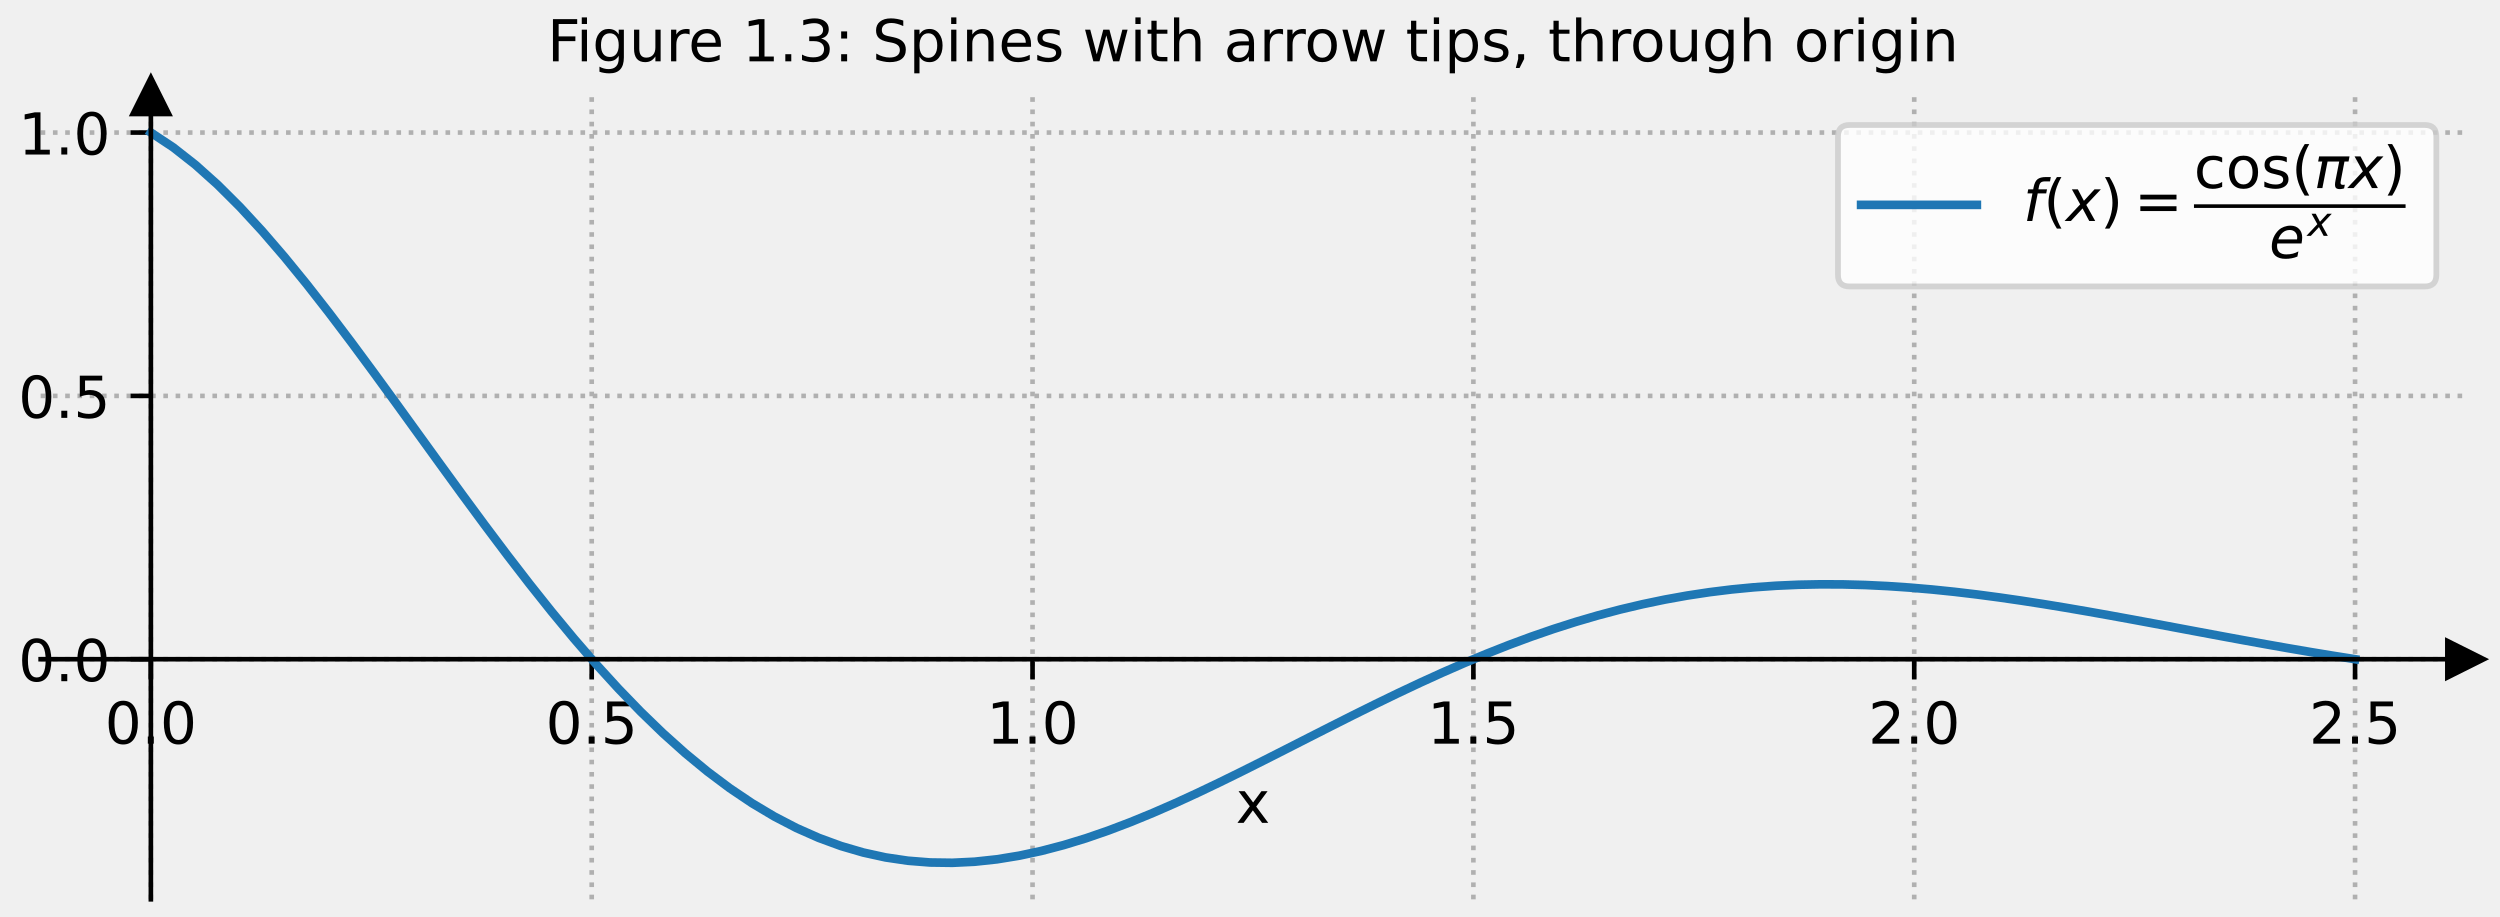
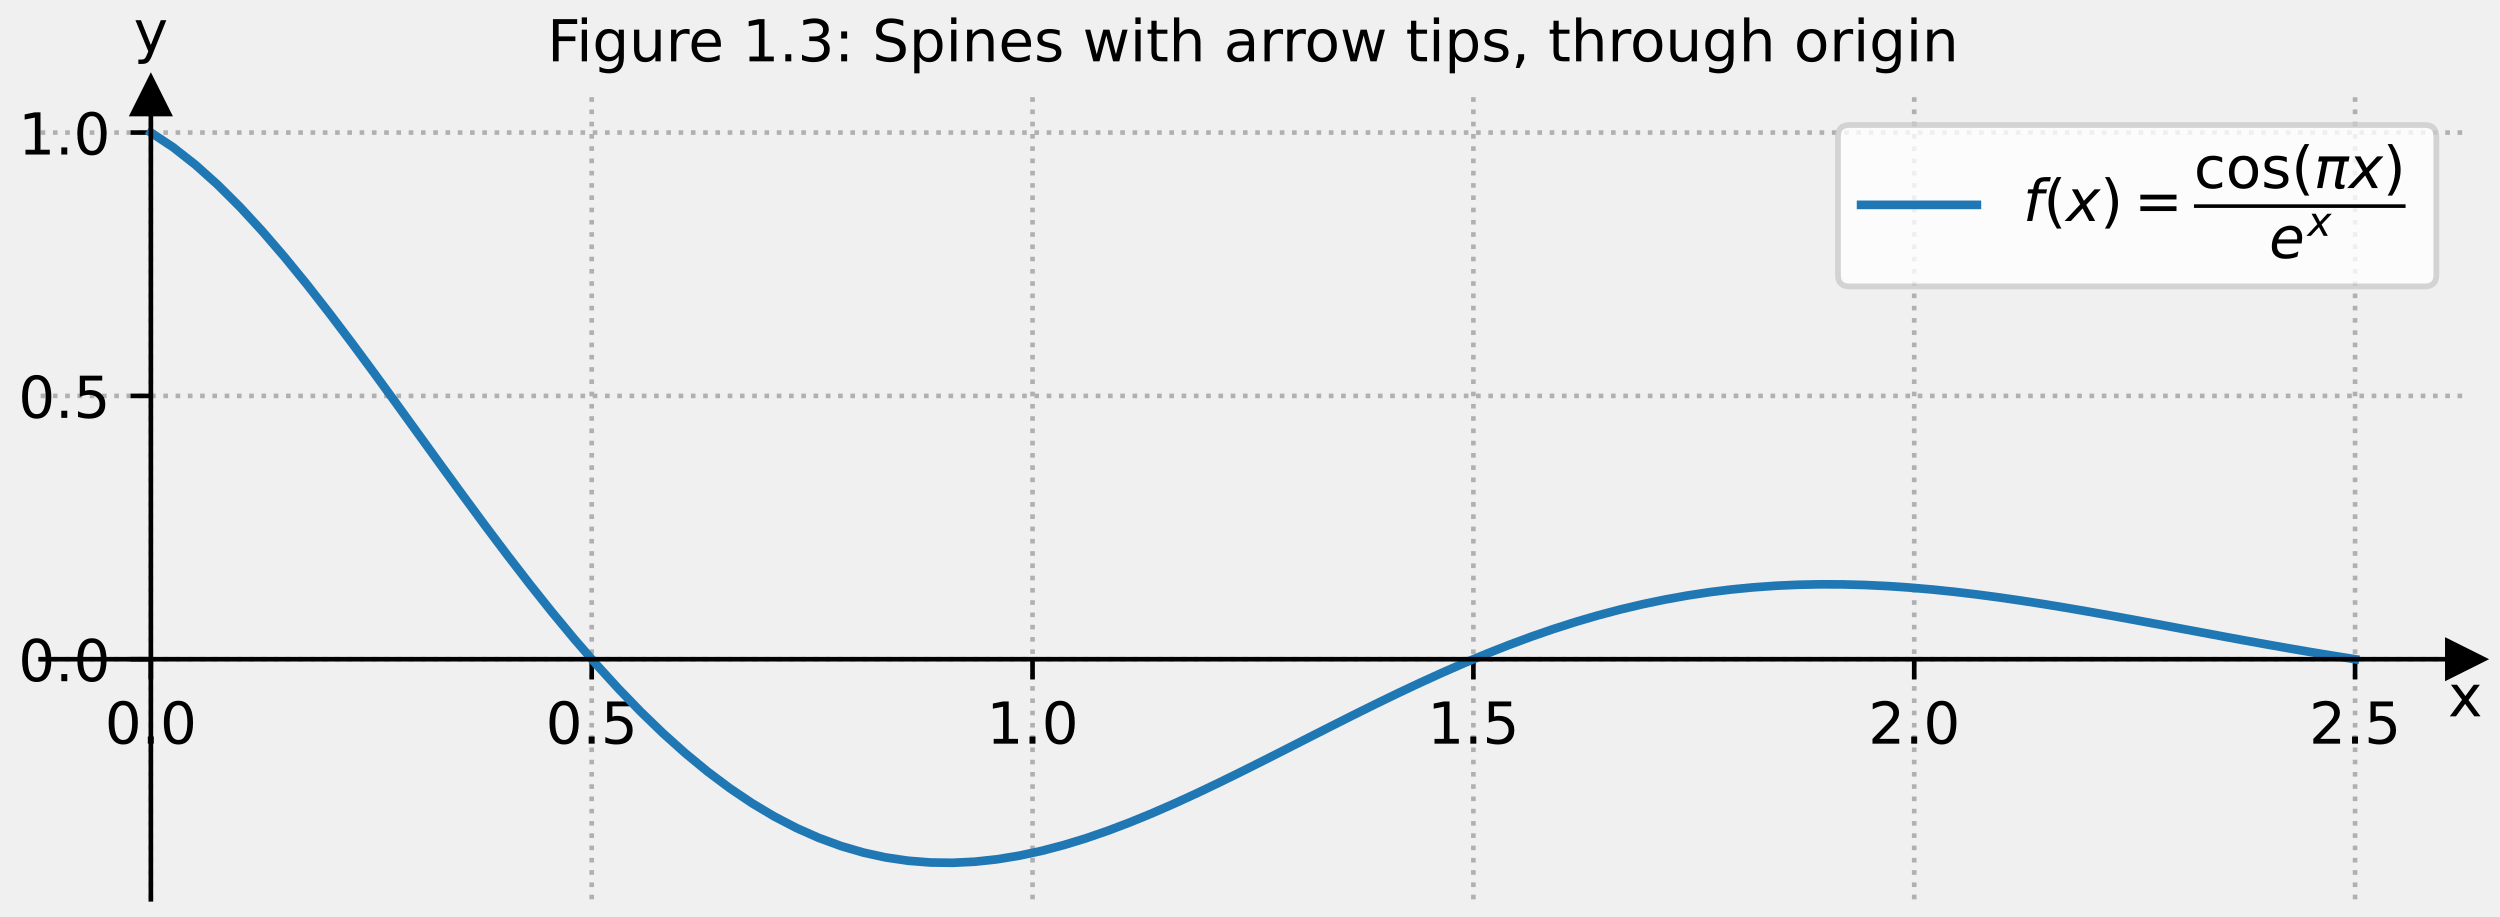
<svg xmlns="http://www.w3.org/2000/svg" xmlns:xlink="http://www.w3.org/1999/xlink" width="432pt" height="158.4pt" viewBox="0 0 432 158.4" version="1.1">
  <defs>
    <style type="text/css">*{stroke-linejoin: round; stroke-linecap: butt}</style>
  </defs>
  <g id="figure_1">
    <g id="patch_1">
      <path d="M 0 158.4  L 432 158.4  L 432 0  L 0 0  L 0 158.4  z " style="fill: none" />
    </g>
    <g id="axes_1">
      <g id="patch_2">
        <path d="M 7.025 155.4  L 426 155.4  L 426 16.599  L 7.025 16.599  L 7.025 155.4  z " style="fill: none" />
      </g>
      <g id="matplotlib.axis_1">
        <g id="xtick_1">
          <g id="line2d_1">
-             <path d="M 26.07 155.4  L 26.07 16.599  " clip-path="url(#pb69c523e0f)" style="fill: none; stroke-dasharray: 0.8,1.32; stroke-dashoffset: 0; stroke: #b0b0b0; stroke-width: 0.8" />
+             <path d="M 26.07 155.4  L 26.07 16.599  " clip-path="url(#p796936d80f)" style="fill: none; stroke-dasharray: 0.8,1.32; stroke-dashoffset: 0; stroke: #b0b0b0; stroke-width: 0.8" />
          </g>
          <g id="line2d_2">
            <defs>
-               <path id="m28f2ebec9e" d="M 0 0  L 0 3.5  " style="stroke: #000000; stroke-width: 0.8" />
+               <path id="m349e0fd359" d="M 0 0  L 0 3.5  " style="stroke: #000000; stroke-width: 0.8" />
            </defs>
            <g>
-               <use xlink:href="#m28f2ebec9e" x="26.07" y="113.911" style="stroke: #000000; stroke-width: 0.8" />
+               <use xlink:href="#m349e0fd359" x="26.07" y="113.911" style="stroke: #000000; stroke-width: 0.8" />
            </g>
          </g>
          <g id="text_1">
            <text style="font-size: 10px; font-family: 'DejaVu Sans', 'Bitstream Vera Sans', 'Computer Modern Sans Serif', 'Lucida Grande', 'Verdana', 'Geneva', 'Lucid', 'Arial', 'Helvetica', 'Avant Garde', sans-serif; text-anchor: middle" x="26.07" y="128.51" transform="rotate(-0 26.06972 128.5098)">0.0</text>
          </g>
        </g>
        <g id="xtick_2">
          <g id="line2d_3">
-             <path d="M 102.247 155.4  L 102.247 16.599  " clip-path="url(#pb69c523e0f)" style="fill: none; stroke-dasharray: 0.8,1.32; stroke-dashoffset: 0; stroke: #b0b0b0; stroke-width: 0.8" />
+             <path d="M 102.247 155.4  L 102.247 16.599  " clip-path="url(#p796936d80f)" style="fill: none; stroke-dasharray: 0.8,1.32; stroke-dashoffset: 0; stroke: #b0b0b0; stroke-width: 0.8" />
          </g>
          <g id="line2d_4">
            <g>
-               <use xlink:href="#m28f2ebec9e" x="102.247" y="113.911" style="stroke: #000000; stroke-width: 0.8" />
+               <use xlink:href="#m349e0fd359" x="102.247" y="113.911" style="stroke: #000000; stroke-width: 0.8" />
            </g>
          </g>
          <g id="text_2">
            <text style="font-size: 10px; font-family: 'DejaVu Sans', 'Bitstream Vera Sans', 'Computer Modern Sans Serif', 'Lucida Grande', 'Verdana', 'Geneva', 'Lucid', 'Arial', 'Helvetica', 'Avant Garde', sans-serif; text-anchor: middle" x="102.247" y="128.51" transform="rotate(-0 102.2469 128.5098)">0.5</text>
          </g>
        </g>
        <g id="xtick_3">
          <g id="line2d_5">
-             <path d="M 178.424 155.4  L 178.424 16.599  " clip-path="url(#pb69c523e0f)" style="fill: none; stroke-dasharray: 0.8,1.32; stroke-dashoffset: 0; stroke: #b0b0b0; stroke-width: 0.8" />
+             <path d="M 178.424 155.4  L 178.424 16.599  " clip-path="url(#p796936d80f)" style="fill: none; stroke-dasharray: 0.8,1.32; stroke-dashoffset: 0; stroke: #b0b0b0; stroke-width: 0.8" />
          </g>
          <g id="line2d_6">
            <g>
-               <use xlink:href="#m28f2ebec9e" x="178.424" y="113.911" style="stroke: #000000; stroke-width: 0.8" />
+               <use xlink:href="#m349e0fd359" x="178.424" y="113.911" style="stroke: #000000; stroke-width: 0.8" />
            </g>
          </g>
          <g id="text_3">
            <text style="font-size: 10px; font-family: 'DejaVu Sans', 'Bitstream Vera Sans', 'Computer Modern Sans Serif', 'Lucida Grande', 'Verdana', 'Geneva', 'Lucid', 'Arial', 'Helvetica', 'Avant Garde', sans-serif; text-anchor: middle" x="178.424" y="128.51" transform="rotate(-0 178.424 128.5098)">1.0</text>
          </g>
        </g>
        <g id="xtick_4">
          <g id="line2d_7">
-             <path d="M 254.601 155.4  L 254.601 16.599  " clip-path="url(#pb69c523e0f)" style="fill: none; stroke-dasharray: 0.8,1.32; stroke-dashoffset: 0; stroke: #b0b0b0; stroke-width: 0.8" />
+             <path d="M 254.601 155.4  L 254.601 16.599  " clip-path="url(#p796936d80f)" style="fill: none; stroke-dasharray: 0.8,1.32; stroke-dashoffset: 0; stroke: #b0b0b0; stroke-width: 0.8" />
          </g>
          <g id="line2d_8">
            <g>
-               <use xlink:href="#m28f2ebec9e" x="254.601" y="113.911" style="stroke: #000000; stroke-width: 0.8" />
+               <use xlink:href="#m349e0fd359" x="254.601" y="113.911" style="stroke: #000000; stroke-width: 0.8" />
            </g>
          </g>
          <g id="text_4">
            <text style="font-size: 10px; font-family: 'DejaVu Sans', 'Bitstream Vera Sans', 'Computer Modern Sans Serif', 'Lucida Grande', 'Verdana', 'Geneva', 'Lucid', 'Arial', 'Helvetica', 'Avant Garde', sans-serif; text-anchor: middle" x="254.601" y="128.51" transform="rotate(-0 254.6012 128.5098)">1.5</text>
          </g>
        </g>
        <g id="xtick_5">
          <g id="line2d_9">
-             <path d="M 330.778 155.4  L 330.778 16.599  " clip-path="url(#pb69c523e0f)" style="fill: none; stroke-dasharray: 0.8,1.32; stroke-dashoffset: 0; stroke: #b0b0b0; stroke-width: 0.8" />
+             <path d="M 330.778 155.4  L 330.778 16.599  " clip-path="url(#p796936d80f)" style="fill: none; stroke-dasharray: 0.8,1.32; stroke-dashoffset: 0; stroke: #b0b0b0; stroke-width: 0.8" />
          </g>
          <g id="line2d_10">
            <g>
-               <use xlink:href="#m28f2ebec9e" x="330.778" y="113.911" style="stroke: #000000; stroke-width: 0.8" />
+               <use xlink:href="#m349e0fd359" x="330.778" y="113.911" style="stroke: #000000; stroke-width: 0.8" />
            </g>
          </g>
          <g id="text_5">
            <text style="font-size: 10px; font-family: 'DejaVu Sans', 'Bitstream Vera Sans', 'Computer Modern Sans Serif', 'Lucida Grande', 'Verdana', 'Geneva', 'Lucid', 'Arial', 'Helvetica', 'Avant Garde', sans-serif; text-anchor: middle" x="330.778" y="128.51" transform="rotate(-0 330.7783 128.5098)">2.0</text>
          </g>
        </g>
        <g id="xtick_6">
          <g id="line2d_11">
-             <path d="M 406.955 155.4  L 406.955 16.599  " clip-path="url(#pb69c523e0f)" style="fill: none; stroke-dasharray: 0.8,1.32; stroke-dashoffset: 0; stroke: #b0b0b0; stroke-width: 0.8" />
+             <path d="M 406.955 155.4  L 406.955 16.599  " clip-path="url(#p796936d80f)" style="fill: none; stroke-dasharray: 0.8,1.32; stroke-dashoffset: 0; stroke: #b0b0b0; stroke-width: 0.8" />
          </g>
          <g id="line2d_12">
            <g>
-               <use xlink:href="#m28f2ebec9e" x="406.955" y="113.911" style="stroke: #000000; stroke-width: 0.8" />
+               <use xlink:href="#m349e0fd359" x="406.955" y="113.911" style="stroke: #000000; stroke-width: 0.8" />
            </g>
          </g>
          <g id="text_6">
            <text style="font-size: 10px; font-family: 'DejaVu Sans', 'Bitstream Vera Sans', 'Computer Modern Sans Serif', 'Lucida Grande', 'Verdana', 'Geneva', 'Lucid', 'Arial', 'Helvetica', 'Avant Garde', sans-serif; text-anchor: middle" x="406.955" y="128.51" transform="rotate(-0 406.9555 128.5098)">2.5</text>
          </g>
        </g>
        <g id="text_7">
-           <text style="font-size: 10px; font-family: 'DejaVu Sans', 'Bitstream Vera Sans', 'Computer Modern Sans Serif', 'Lucida Grande', 'Verdana', 'Geneva', 'Lucid', 'Arial', 'Helvetica', 'Avant Garde', sans-serif; text-anchor: middle" x="216.513" y="142.188" transform="rotate(-0 216.5126 142.1879)">x</text>
+           <text style="font-size: 10px; font-family: 'DejaVu Sans', 'Bitstream Vera Sans', 'Computer Modern Sans Serif', 'Lucida Grande', 'Verdana', 'Geneva', 'Lucid', 'Arial', 'Helvetica', 'Avant Garde', sans-serif; text-anchor: middle" x="426" y="123.785" transform="rotate(-0 425.9998 123.7849)">x</text>
        </g>
      </g>
      <g id="matplotlib.axis_2">
        <g id="ytick_1">
          <g id="line2d_13">
-             <path d="M 7.025 113.911  L 426 113.911  " clip-path="url(#pb69c523e0f)" style="fill: none; stroke-dasharray: 0.8,1.32; stroke-dashoffset: 0; stroke: #b0b0b0; stroke-width: 0.8" />
+             <path d="M 7.025 113.911  L 426 113.911  " clip-path="url(#p796936d80f)" style="fill: none; stroke-dasharray: 0.8,1.32; stroke-dashoffset: 0; stroke: #b0b0b0; stroke-width: 0.8" />
          </g>
          <g id="line2d_14">
            <defs>
-               <path id="mdd59334486" d="M 0 0  L -3.5 0  " style="stroke: #000000; stroke-width: 0.8" />
+               <path id="m230cd18d1f" d="M 0 0  L -3.5 0  " style="stroke: #000000; stroke-width: 0.8" />
            </defs>
            <g>
-               <use xlink:href="#mdd59334486" x="26.07" y="113.911" style="stroke: #000000; stroke-width: 0.8" />
+               <use xlink:href="#m230cd18d1f" x="26.07" y="113.911" style="stroke: #000000; stroke-width: 0.8" />
            </g>
          </g>
          <g id="text_8">
            <text style="font-size: 10px; font-family: 'DejaVu Sans', 'Bitstream Vera Sans', 'Computer Modern Sans Serif', 'Lucida Grande', 'Verdana', 'Geneva', 'Lucid', 'Arial', 'Helvetica', 'Avant Garde', sans-serif; text-anchor: end" x="19.07" y="117.711" transform="rotate(-0 19.06972 117.7106)">0.0</text>
          </g>
        </g>
        <g id="ytick_2">
          <g id="line2d_15">
-             <path d="M 7.025 68.41  L 426 68.41  " clip-path="url(#pb69c523e0f)" style="fill: none; stroke-dasharray: 0.8,1.32; stroke-dashoffset: 0; stroke: #b0b0b0; stroke-width: 0.8" />
+             <path d="M 7.025 68.41  L 426 68.41  " clip-path="url(#p796936d80f)" style="fill: none; stroke-dasharray: 0.8,1.32; stroke-dashoffset: 0; stroke: #b0b0b0; stroke-width: 0.8" />
          </g>
          <g id="line2d_16">
            <g>
-               <use xlink:href="#mdd59334486" x="26.07" y="68.41" style="stroke: #000000; stroke-width: 0.8" />
+               <use xlink:href="#m230cd18d1f" x="26.07" y="68.41" style="stroke: #000000; stroke-width: 0.8" />
            </g>
          </g>
          <g id="text_9">
            <text style="font-size: 10px; font-family: 'DejaVu Sans', 'Bitstream Vera Sans', 'Computer Modern Sans Serif', 'Lucida Grande', 'Verdana', 'Geneva', 'Lucid', 'Arial', 'Helvetica', 'Avant Garde', sans-serif; text-anchor: end" x="19.07" y="72.209" transform="rotate(-0 19.06972 72.2088)">0.5</text>
          </g>
        </g>
        <g id="ytick_3">
          <g id="line2d_17">
-             <path d="M 7.025 22.908  L 426 22.908  " clip-path="url(#pb69c523e0f)" style="fill: none; stroke-dasharray: 0.8,1.32; stroke-dashoffset: 0; stroke: #b0b0b0; stroke-width: 0.8" />
+             <path d="M 7.025 22.908  L 426 22.908  " clip-path="url(#p796936d80f)" style="fill: none; stroke-dasharray: 0.8,1.32; stroke-dashoffset: 0; stroke: #b0b0b0; stroke-width: 0.8" />
          </g>
          <g id="line2d_18">
            <g>
-               <use xlink:href="#mdd59334486" x="26.07" y="22.908" style="stroke: #000000; stroke-width: 0.8" />
+               <use xlink:href="#m230cd18d1f" x="26.07" y="22.908" style="stroke: #000000; stroke-width: 0.8" />
            </g>
          </g>
          <g id="text_10">
            <text style="font-size: 10px; font-family: 'DejaVu Sans', 'Bitstream Vera Sans', 'Computer Modern Sans Serif', 'Lucida Grande', 'Verdana', 'Geneva', 'Lucid', 'Arial', 'Helvetica', 'Avant Garde', sans-serif; text-anchor: end" x="19.07" y="26.707" transform="rotate(-0 19.06972 26.70704)">1.0</text>
          </g>
        </g>
+         <g id="text_11">
+           <text style="font-size: 10px; font-family: 'DejaVu Sans', 'Bitstream Vera Sans', 'Computer Modern Sans Serif', 'Lucida Grande', 'Verdana', 'Geneva', 'Lucid', 'Arial', 'Helvetica', 'Avant Garde', sans-serif; text-anchor: middle" x="26.07" y="8.967" transform="rotate(-0 26.06972 8.966947)">y</text>
+         </g>
      </g>
      <g id="line2d_19">
-         <path d="M 26.07 22.908  L 29.917 25.456  L 33.764 28.477  L 37.612 31.925  L 41.459 35.758  L 45.306 39.93  L 49.154 44.397  L 53.001 49.112  L 56.848 54.034  L 60.696 59.117  L 64.543 64.321  L 68.39 69.603  L 72.238 74.924  L 76.085 80.246  L 79.932 85.534  L 83.78 90.753  L 87.627 95.872  L 91.474 100.86  L 95.322 105.691  L 99.169 110.339  L 103.016 114.783  L 106.864 119.001  L 110.711 122.978  L 114.558 126.698  L 118.406 130.148  L 122.253 133.318  L 126.1 136.201  L 129.948 138.792  L 133.795 141.087  L 137.642 143.085  L 141.49 144.788  L 145.337 146.198  L 149.184 147.321  L 153.032 148.163  L 156.879 148.732  L 160.726 149.037  L 164.574 149.091  L 168.421 148.904  L 172.268 148.49  L 176.116 147.862  L 179.963 147.037  L 183.81 146.028  L 187.658 144.852  L 191.505 143.524  L 195.352 142.062  L 199.2 140.482  L 203.047 138.801  L 206.894 137.034  L 210.742 135.197  L 214.589 133.308  L 218.436 131.38  L 222.284 129.429  L 226.131 127.47  L 229.978 125.516  L 233.826 123.579  L 237.673 121.672  L 241.52 119.807  L 245.368 117.994  L 249.215 116.243  L 253.062 114.562  L 256.91 112.96  L 260.757 111.443  L 264.604 110.017  L 268.452 108.688  L 272.299 107.459  L 276.146 106.335  L 279.994 105.317  L 283.841 104.408  L 287.688 103.607  L 291.536 102.915  L 295.383 102.332  L 299.23 101.856  L 303.078 101.485  L 306.925 101.215  L 310.772 101.045  L 314.62 100.97  L 318.467 100.987  L 322.314 101.09  L 326.162 101.274  L 330.009 101.535  L 333.856 101.866  L 337.704 102.262  L 341.551 102.718  L 345.398 103.227  L 349.246 103.783  L 353.093 104.38  L 356.94 105.012  L 360.788 105.673  L 364.635 106.357  L 368.482 107.058  L 372.329 107.771  L 376.177 108.491  L 380.024 109.211  L 383.871 109.928  L 387.719 110.637  L 391.566 111.333  L 395.413 112.012  L 399.261 112.67  L 403.108 113.304  L 406.955 113.911  " clip-path="url(#pb69c523e0f)" style="fill: none; stroke: #1f77b4; stroke-width: 1.5; stroke-linecap: square" />
+         <path d="M 26.07 22.908  L 29.917 25.456  L 33.764 28.477  L 37.612 31.925  L 41.459 35.758  L 45.306 39.93  L 49.154 44.397  L 53.001 49.112  L 56.848 54.034  L 60.696 59.117  L 64.543 64.321  L 68.39 69.603  L 72.238 74.924  L 76.085 80.246  L 79.932 85.534  L 83.78 90.753  L 87.627 95.872  L 91.474 100.86  L 95.322 105.691  L 99.169 110.339  L 103.016 114.783  L 106.864 119.001  L 110.711 122.978  L 114.558 126.698  L 118.406 130.148  L 122.253 133.318  L 126.1 136.201  L 129.948 138.792  L 133.795 141.087  L 137.642 143.085  L 141.49 144.788  L 145.337 146.198  L 149.184 147.321  L 153.032 148.163  L 156.879 148.732  L 160.726 149.037  L 164.574 149.091  L 168.421 148.904  L 172.268 148.49  L 176.116 147.862  L 179.963 147.037  L 183.81 146.028  L 187.658 144.852  L 191.505 143.524  L 195.352 142.062  L 199.2 140.482  L 203.047 138.801  L 206.894 137.034  L 210.742 135.197  L 214.589 133.308  L 218.436 131.38  L 222.284 129.429  L 226.131 127.47  L 229.978 125.516  L 233.826 123.579  L 237.673 121.672  L 241.52 119.807  L 245.368 117.994  L 249.215 116.243  L 253.062 114.562  L 256.91 112.96  L 260.757 111.443  L 264.604 110.017  L 268.452 108.688  L 272.299 107.459  L 276.146 106.335  L 279.994 105.317  L 283.841 104.408  L 287.688 103.607  L 291.536 102.915  L 295.383 102.332  L 299.23 101.856  L 303.078 101.485  L 306.925 101.215  L 310.772 101.045  L 314.62 100.97  L 318.467 100.987  L 322.314 101.09  L 326.162 101.274  L 330.009 101.535  L 333.856 101.866  L 337.704 102.262  L 341.551 102.718  L 345.398 103.227  L 349.246 103.783  L 353.093 104.38  L 356.94 105.012  L 360.788 105.673  L 364.635 106.357  L 368.482 107.058  L 372.329 107.771  L 376.177 108.491  L 380.024 109.211  L 383.871 109.928  L 387.719 110.637  L 391.566 111.333  L 395.413 112.012  L 399.261 112.67  L 403.108 113.304  L 406.955 113.911  " clip-path="url(#p796936d80f)" style="fill: none; stroke: #1f77b4; stroke-width: 1.5; stroke-linecap: square" />
      </g>
      <g id="line2d_20">
        <defs>
-           <path id="m0da52320ce" d="M 3 0  L -3 -3  L -3 3  z " style="stroke: #000000; stroke-linejoin: miter" />
+           <path id="m3d6ff1724b" d="M 3 0  L -3 -3  L -3 3  z " style="stroke: #000000; stroke-linejoin: miter" />
        </defs>
        <g>
-           <use xlink:href="#m0da52320ce" x="426" y="113.911" style="stroke: #000000; stroke-linejoin: miter" />
+           <use xlink:href="#m3d6ff1724b" x="426" y="113.911" style="stroke: #000000; stroke-linejoin: miter" />
        </g>
      </g>
      <g id="line2d_21">
        <defs>
-           <path id="ma7412a18c3" d="M 0 -3  L -3 3  L 3 3  z " style="stroke: #000000; stroke-linejoin: miter" />
+           <path id="mb8fcc5f927" d="M 0 -3  L -3 3  L 3 3  z " style="stroke: #000000; stroke-linejoin: miter" />
        </defs>
        <g>
-           <use xlink:href="#ma7412a18c3" x="26.07" y="16.599" style="stroke: #000000; stroke-linejoin: miter" />
+           <use xlink:href="#mb8fcc5f927" x="26.07" y="16.599" style="stroke: #000000; stroke-linejoin: miter" />
        </g>
      </g>
      <g id="patch_3">
        <path d="M 26.07 155.4  L 26.07 16.599  " style="fill: none; stroke: #000000; stroke-width: 0.8; stroke-linejoin: miter; stroke-linecap: square" />
      </g>
      <g id="patch_4">
        <path d="M 7.025 113.911  L 426 113.911  " style="fill: none; stroke: #000000; stroke-width: 0.8; stroke-linejoin: miter; stroke-linecap: square" />
      </g>
-       <g id="text_11">
+       <g id="text_12">
        <text style="font-size: 10px; font-family: 'DejaVu Sans', 'Bitstream Vera Sans', 'Computer Modern Sans Serif', 'Lucida Grande', 'Verdana', 'Geneva', 'Lucid', 'Arial', 'Helvetica', 'Avant Garde', sans-serif; text-anchor: middle" x="216.513" y="10.599" transform="rotate(-0 216.5126 10.59868)">Figure 1.3: Spines with arrow tips, through origin</text>
      </g>
      <g id="legend_1">
        <g id="patch_5">
          <path d="M 319.6 49.499  L 419 49.499  Q 421 49.499 421 47.499  L 421 23.599  Q 421 21.599 419 21.599  L 319.6 21.599  Q 317.6 21.599 317.6 23.599  L 317.6 47.499  Q 317.6 49.499 319.6 49.499  z " style="fill: #ffffff; opacity: 0.8; stroke: #cccccc; stroke-linejoin: miter" />
        </g>
        <g id="line2d_22">
          <path d="M 321.6 35.399  L 331.6 35.399  L 341.6 35.399  " style="fill: none; stroke: #1f77b4; stroke-width: 1.5; stroke-linecap: square" />
        </g>
-         <g id="text_12">
+         <g id="text_13">
          <g transform="translate(349.5998 38.89868)">
            <text>
              <tspan x="0" y="-0.711" style="font-style: oblique; font-size: 10px; font-family: 'DejaVu Sans'">f</tspan>
              <tspan x="7.422" y="-0.711" style="font-style: oblique; font-size: 10px; font-family: 'DejaVu Sans'">x</tspan>
              <tspan x="42.517" y="5.688" style="font-style: oblique; font-size: 10px; font-family: 'DejaVu Sans'">e</tspan>
              <tspan x="50.244" y="-6.406" style="font-style: oblique; font-size: 10px; font-family: 'DejaVu Sans'">π</tspan>
              <tspan x="56.265" y="-6.406" style="font-style: oblique; font-size: 10px; font-family: 'DejaVu Sans'">x</tspan>
              <tspan x="3.521" y="-0.711" style="font-size: 10px; font-family: 'DejaVu Sans'">(</tspan>
              <tspan x="13.34" y="-0.711" style="font-size: 10px; font-family: 'DejaVu Sans'">)</tspan>
              <tspan x="19.189" y="-0.711" style="font-size: 10px; font-family: 'DejaVu Sans'">=</tspan>
              <tspan x="29.517" y="-6.406" style="font-size: 10px; font-family: 'DejaVu Sans'">c</tspan>
              <tspan x="35.015" y="-6.406" style="font-size: 10px; font-family: 'DejaVu Sans'">o</tspan>
              <tspan x="41.133" y="-6.406" style="font-size: 10px; font-family: 'DejaVu Sans'">s</tspan>
              <tspan x="46.343" y="-6.406" style="font-size: 10px; font-family: 'DejaVu Sans'">(</tspan>
              <tspan x="62.183" y="-6.406" style="font-size: 10px; font-family: 'DejaVu Sans'">)</tspan>
              <tspan x="49.133" y="1.859" style="font-style: oblique; font-size: 7px; font-family: 'DejaVu Sans'">x</tspan>
            </text>
            <rect x="29.517" y="-3.594" width="36.567" height="0.625" />
          </g>
        </g>
      </g>
    </g>
  </g>
  <defs>
-     <clipPath id="pb69c523e0f">
+     <clipPath id="p796936d80f">
      <rect x="7.025" y="16.599" width="418.974" height="138.801" />
    </clipPath>
  </defs>
</svg>
